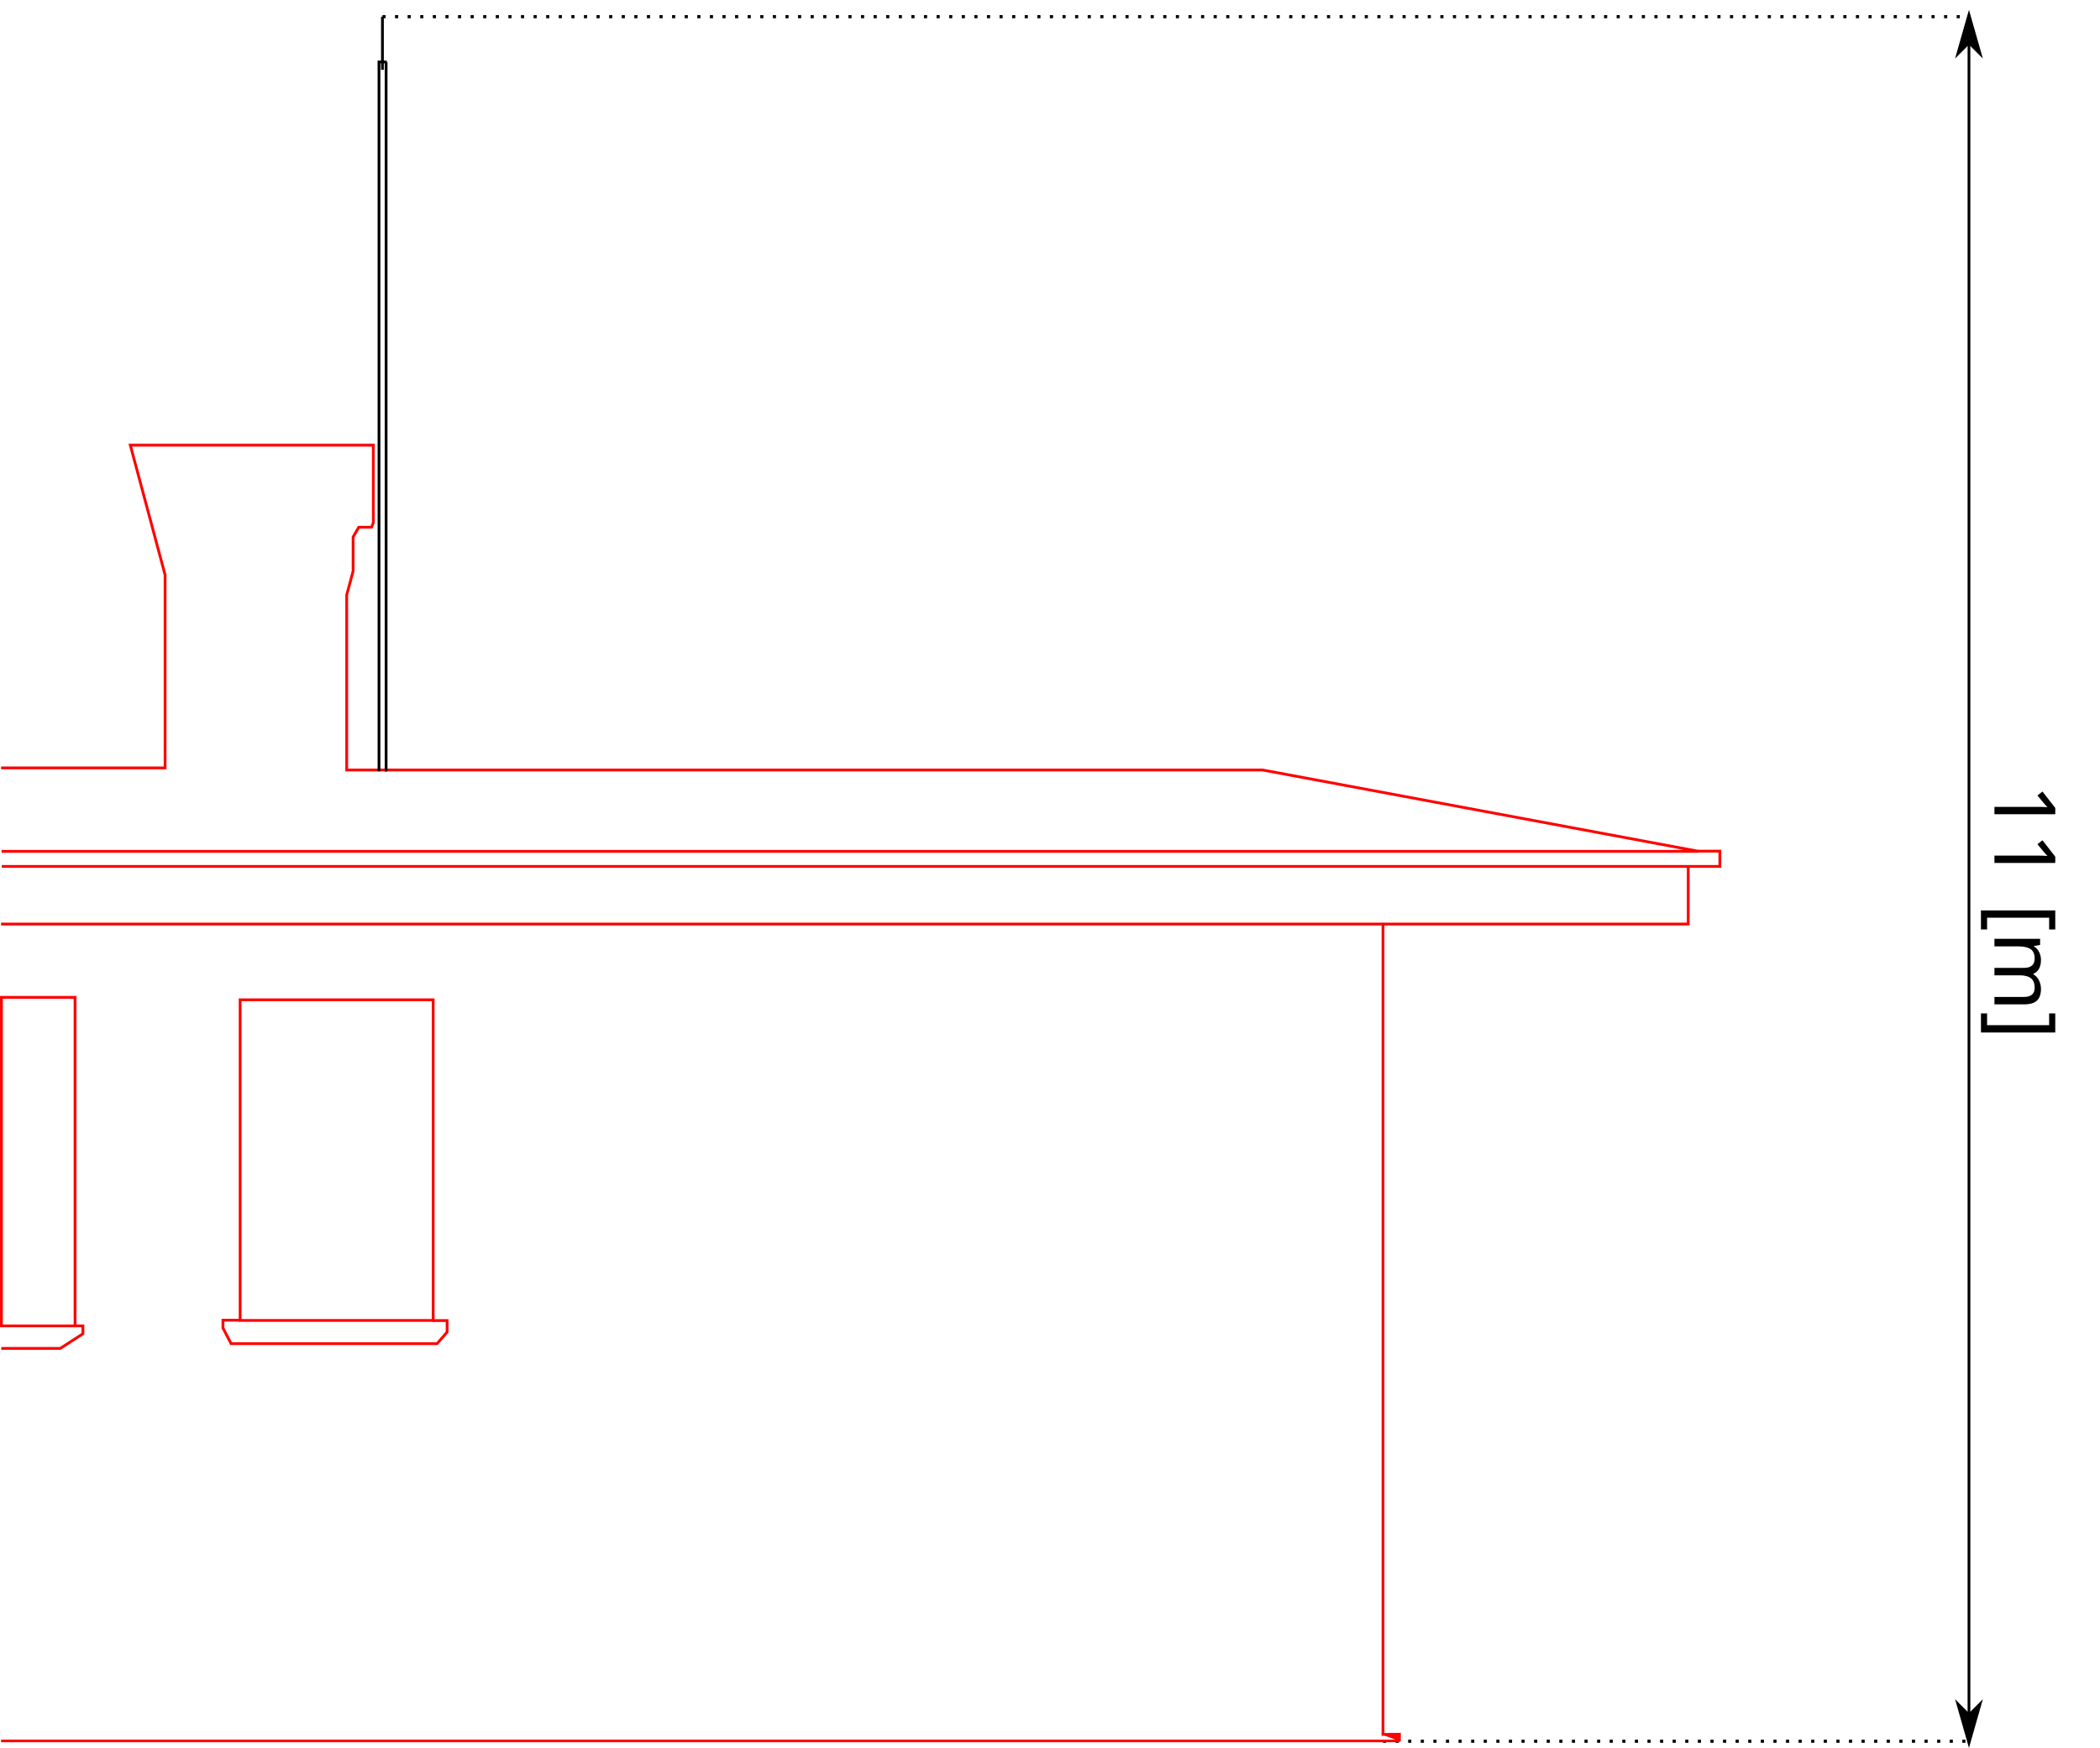
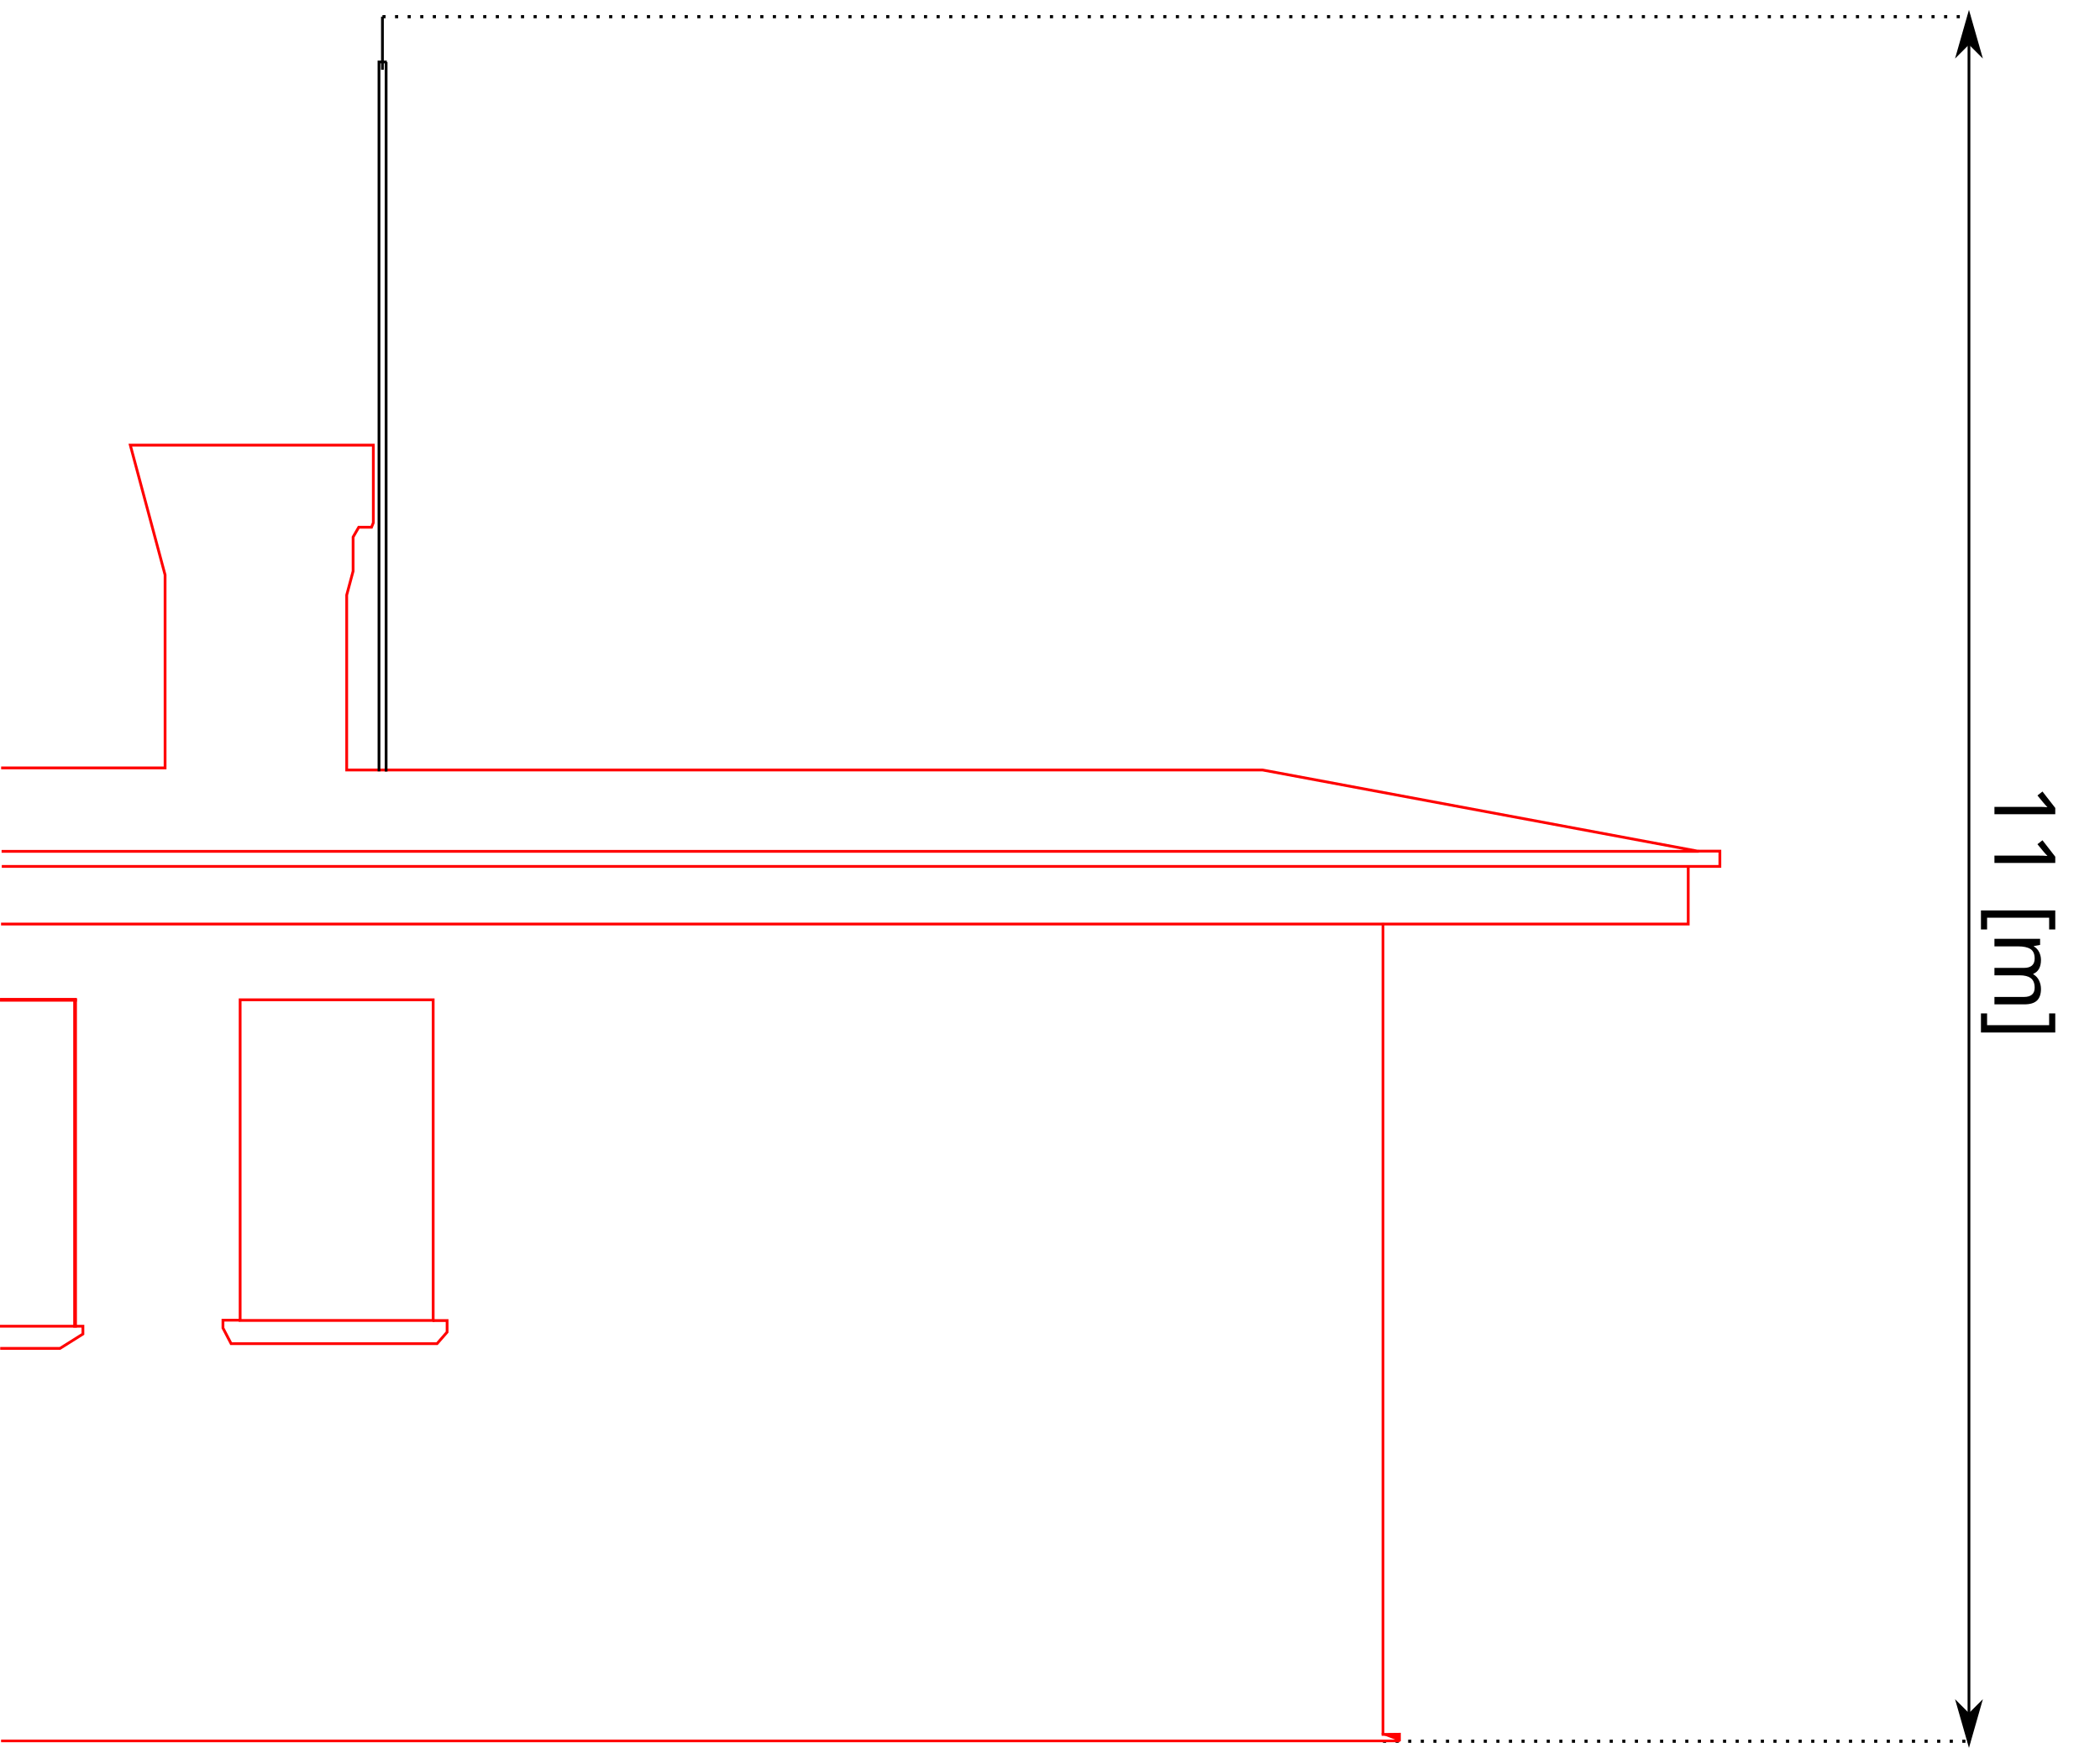
<svg xmlns="http://www.w3.org/2000/svg" id="svg4325" version="1.1" width="16cm" height="13.315cm" viewBox="0 0 566.929 471.803">
  <defs id="defs4329">
    <marker orient="auto" refY="0" refX="0" id="Arrow1Lend" style="overflow:visible">
      <path id="path4461" d="M 0,0 5,-5 -12.5,0 5,5 0,0 Z" style="fill:#000000;fill-opacity:1;fill-rule:evenodd;stroke:#000000;stroke-width:1pt;stroke-opacity:1" transform="matrix(-0.8,0,0,-0.8,-10,0)" />
    </marker>
    <marker orient="auto" refY="0" refX="0" id="Arrow1Lstart" style="overflow:visible">
      <path id="path4458" d="M 0,0 5,-5 -12.5,0 5,5 0,0 Z" style="fill:#000000;fill-opacity:1;fill-rule:evenodd;stroke:#000000;stroke-width:1pt;stroke-opacity:1" transform="matrix(0.8,0,0,0.8,10,0)" />
    </marker>
  </defs>
  <path style="fill:none;fill-rule:evenodd;stroke:#ff0000;stroke-width:0.75px;stroke-linecap:butt;stroke-linejoin:miter;stroke-opacity:1" d="m 0.274,249.474 455.494,0 0,-15.642" id="path4339" />
  <path style="fill:none;fill-rule:evenodd;stroke:#ff0000;stroke-width:0.75px;stroke-linecap:butt;stroke-linejoin:miter;stroke-opacity:1" d="m 0.3,207.318 44.26,0 0,-52.114 -9.387,-35.031 65.61,0 0,20.95 -0.489,1.216 -3.444,0 -1.527,2.645 0,9.207 -1.731,6.459 0,47.232 247.267,0 117.764,21.964 -458.2,0" id="path4343" />
  <path style="fill:none;fill-rule:evenodd;stroke:#ff0000;stroke-width:0.75px;stroke-linecap:butt;stroke-linejoin:miter;stroke-opacity:1" d="m 64.823,356.858 0,-86.934 52.113,0 0,86.568 -52.114,0" id="path4347" />
-   <path style="fill:none;fill-rule:evenodd;stroke:#ff0000;stroke-width:0.75px;stroke-linecap:butt;stroke-linejoin:miter;stroke-opacity:1" d="m 0.375,269.262 0,88.699 19.878,0 0,-88.699 -19.878,0 z" id="path4355" />
  <path style="fill:none;fill-rule:evenodd;stroke:#ff0000;stroke-width:0.75px;stroke-linecap:butt;stroke-linejoin:miter;stroke-opacity:1" d="m 373.361,249.197 0,219.057" id="path4359" />
-   <path style="fill:none;fill-rule:evenodd;stroke:#ff0000;stroke-width:0.75px;stroke-linecap:butt;stroke-linejoin:miter;stroke-opacity:1" d="m 0.332,364.034 15.945,0 6.1,-3.945 0,-2.138 -2.387,0" id="path4402" />
+   <path style="fill:none;fill-rule:evenodd;stroke:#ff0000;stroke-width:0.749px;stroke-linecap:butt;stroke-linejoin:miter;stroke-opacity:1" d="m 0.05,364.036 16.149,0 6.177,-3.88 0,-2.103 -22.382,0" id="path4402" />
  <path style="fill:none;fill-rule:evenodd;stroke:#ff0000;stroke-width:0.75px;stroke-linecap:butt;stroke-linejoin:miter;stroke-opacity:1" d="m 64.859,356.426 -4.674,0 0,2.105 2.204,4.227 55.592,0 2.718,-3.116 0,-3.116 -3.912,0" id="path4367" />
  <path style="fill:none;fill-rule:evenodd;stroke:#ff0000;stroke-width:0.75px;stroke-linecap:butt;stroke-linejoin:miter;stroke-opacity:1" d="m 458.403,229.788 5.907,0 0,4.126 -463.837,0" id="path4371" />
  <path style="fill:none;fill-rule:evenodd;stroke:#000000;stroke-width:0.748px;stroke-linecap:butt;stroke-linejoin:miter;stroke-opacity:1" d="m 102.309,208.249 0,-191.519 2.113,0" id="path4404" />
  <path style="fill:none;fill-rule:evenodd;stroke:#000000;stroke-width:0.749px;stroke-linecap:butt;stroke-linejoin:miter;stroke-opacity:1" d="m 104.231,16.76 0,191.533" id="path4408" />
  <path style="fill:none;fill-rule:evenodd;stroke:#000000;stroke-width:0.75px;stroke-linecap:butt;stroke-linejoin:miter;stroke-opacity:1" d="m 103.24,18.829 0,-14.329" id="path4428" />
  <path style="fill:none;fill-rule:evenodd;stroke:#000000;stroke-width:0.85;stroke-linecap:butt;stroke-linejoin:miter;stroke-miterlimit:4;stroke-dasharray:0.85,2.55;stroke-opacity:1;stroke-dashoffset:0" d="m 103.24,4.5 428.68,0" id="path4432" />
  <path style="fill:none;fill-rule:evenodd;stroke:#000000;stroke-width:0.74px;stroke-linecap:butt;stroke-linejoin:miter;stroke-opacity:1;marker-start:url(#Arrow1Lstart);marker-end:url(#Arrow1Lend)" d="m 531.56,4.094 0,466.362" id="path4436" />
  <path style="opacity:1;fill:#cccccc;fill-opacity:1;stroke:none;stroke-width:2;stroke-linecap:round;stroke-linejoin:round;stroke-miterlimit:10;stroke-dasharray:none;stroke-dashoffset:0;stroke-opacity:1" d="m 373.361,470.097 158.199,0" id="path4440" />
  <path style="opacity:1;fill:#cccccc;fill-opacity:1;stroke:none;stroke-width:2;stroke-linecap:round;stroke-linejoin:round;stroke-miterlimit:10;stroke-dasharray:none;stroke-dashoffset:0;stroke-opacity:1" d="m 373.361,470.097 158.199,0" id="path4442" />
  <path style="opacity:1;fill:#cccccc;fill-opacity:1;stroke:none;stroke-width:2;stroke-linecap:round;stroke-linejoin:round;stroke-miterlimit:10;stroke-dasharray:none;stroke-dashoffset:0;stroke-opacity:1" d="m 531.56,470.097 -158.199,0" id="path4444" />
  <path style="fill:none;fill-rule:evenodd;stroke:#000000;stroke-width:0.85;stroke-linecap:butt;stroke-linejoin:miter;stroke-miterlimit:4;stroke-dasharray:0.85,2.55;stroke-dashoffset:0;stroke-opacity:1" d="m 373.361,470.097 158.199,0" id="path4446" />
  <path style="fill:#ff0000;fill-rule:evenodd;stroke:#ff0000;stroke-width:0.75px;stroke-linecap:butt;stroke-linejoin:miter;stroke-opacity:1" d="m 377.8,470.097 0,-1.89 -4.815,0.052" id="path4722" />
  <path style="fill:#ff0000;fill-rule:evenodd;stroke:#ff0000;stroke-width:0.713px;stroke-linecap:butt;stroke-linejoin:miter;stroke-opacity:1" d="m 377.914,470.009 -377.632,0" id="path4726" />
  <text xml:space="preserve" style="font-style:normal;font-variant:normal;font-weight:normal;font-stretch:normal;font-size:23.005px;line-height:125%;font-family:'Droid Serif';-inkscape-font-specification:'Droid Serif, Normal';text-align:center;letter-spacing:0px;word-spacing:0px;writing-mode:lr-tb;text-anchor:middle;fill:#000000;fill-opacity:1;stroke:none;stroke-width:1px;stroke-linecap:butt;stroke-linejoin:miter;stroke-opacity:1" x="255.094" y="-538.44" id="text4732" transform="matrix(0,1,-1,0,0,0)">
    <tspan id="tspan4734" x="255.094" y="-538.44" style="font-style:normal;font-variant:normal;font-weight:500;font-stretch:normal;font-family:'CMU Sans Serif';-inkscape-font-specification:'CMU Sans Serif Medium'">11 [m]</tspan>
  </text>
+   <path style="fill:#ff0000;fill-rule:evenodd;stroke:#ff0000;stroke-width:1px;stroke-linecap:butt;stroke-linejoin:miter;stroke-opacity:1" d="M 20.747,269.925 0,269.925" id="path5510" />
+   <path style="fill:#ff0000;fill-rule:evenodd;stroke:#ff0000;stroke-width:1px;stroke-linecap:butt;stroke-linejoin:miter;stroke-opacity:1" d="m 20.262,358.414 0,-88.784" id="path5514" />
</svg>
